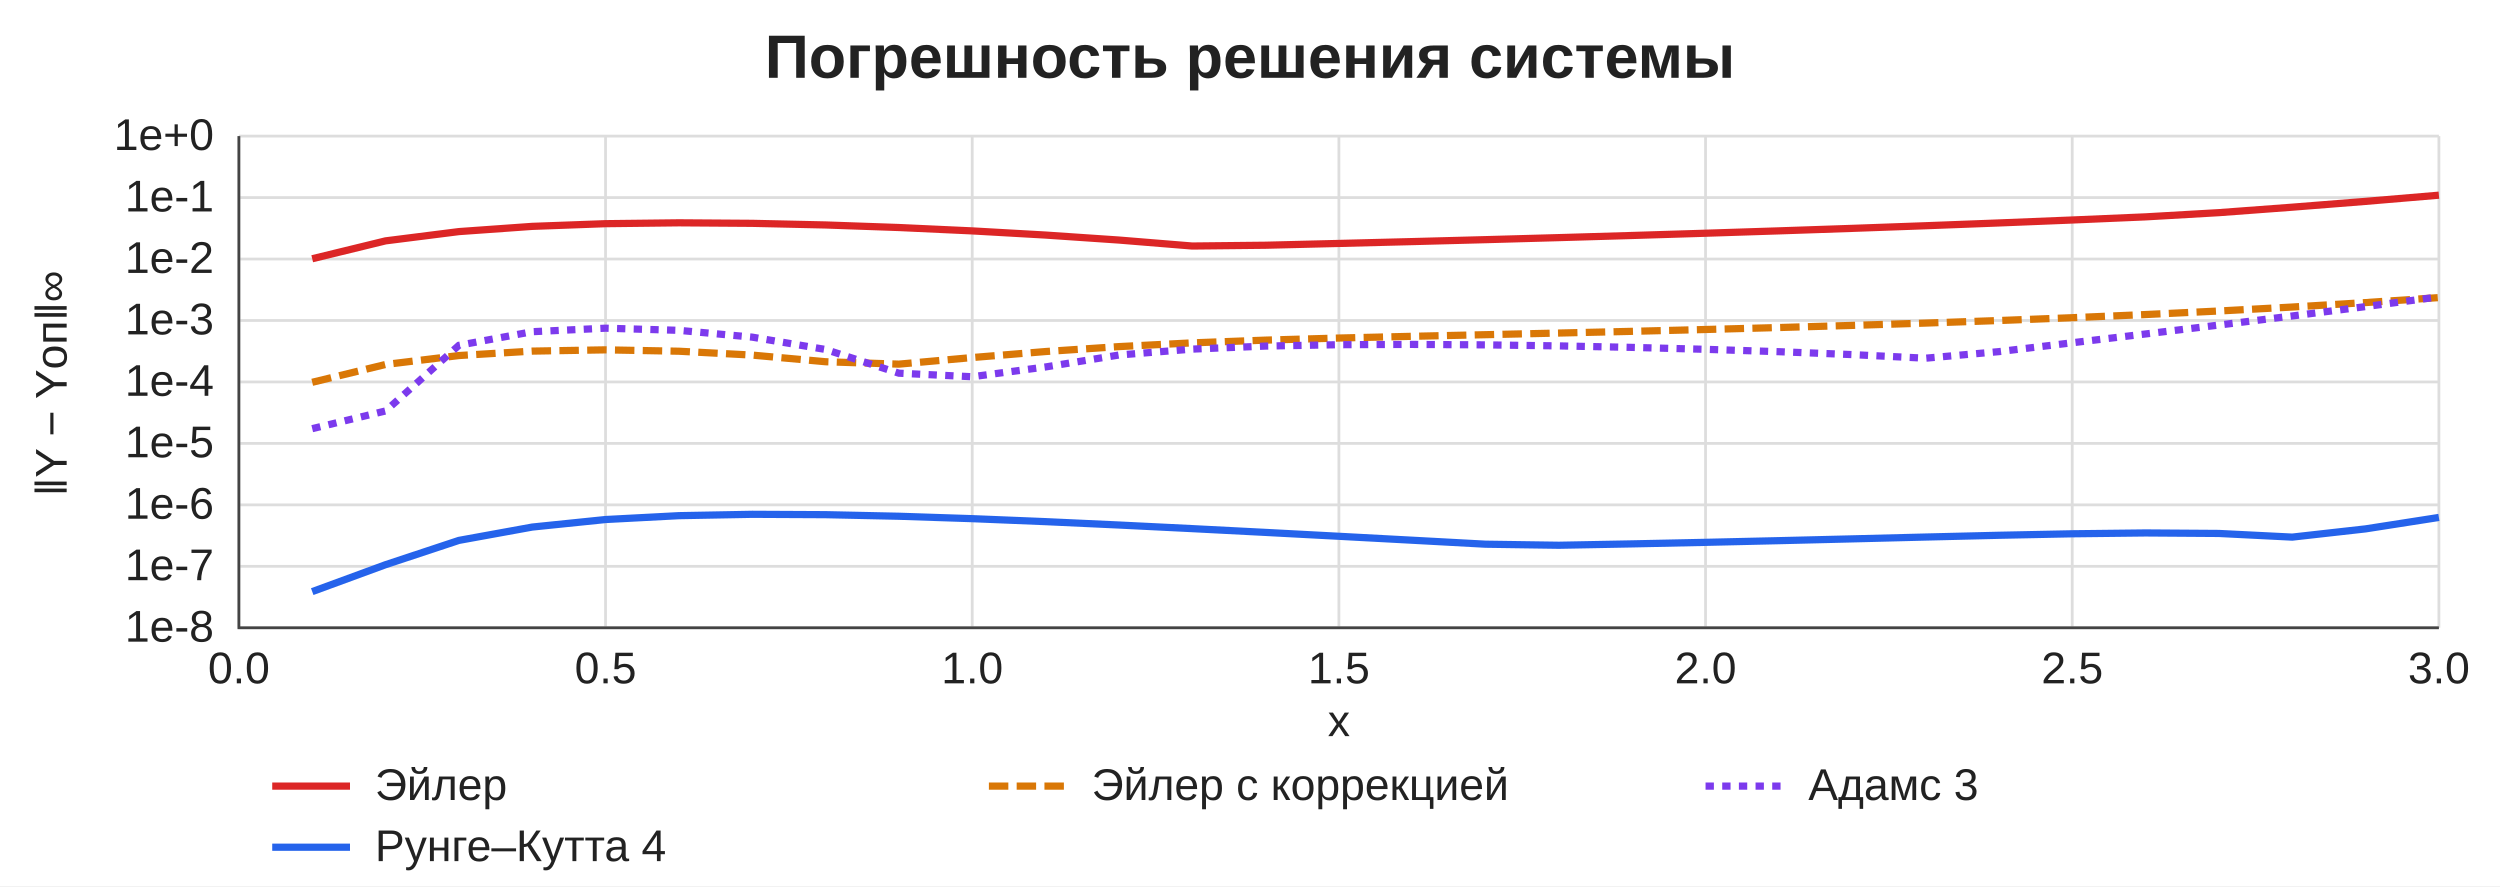
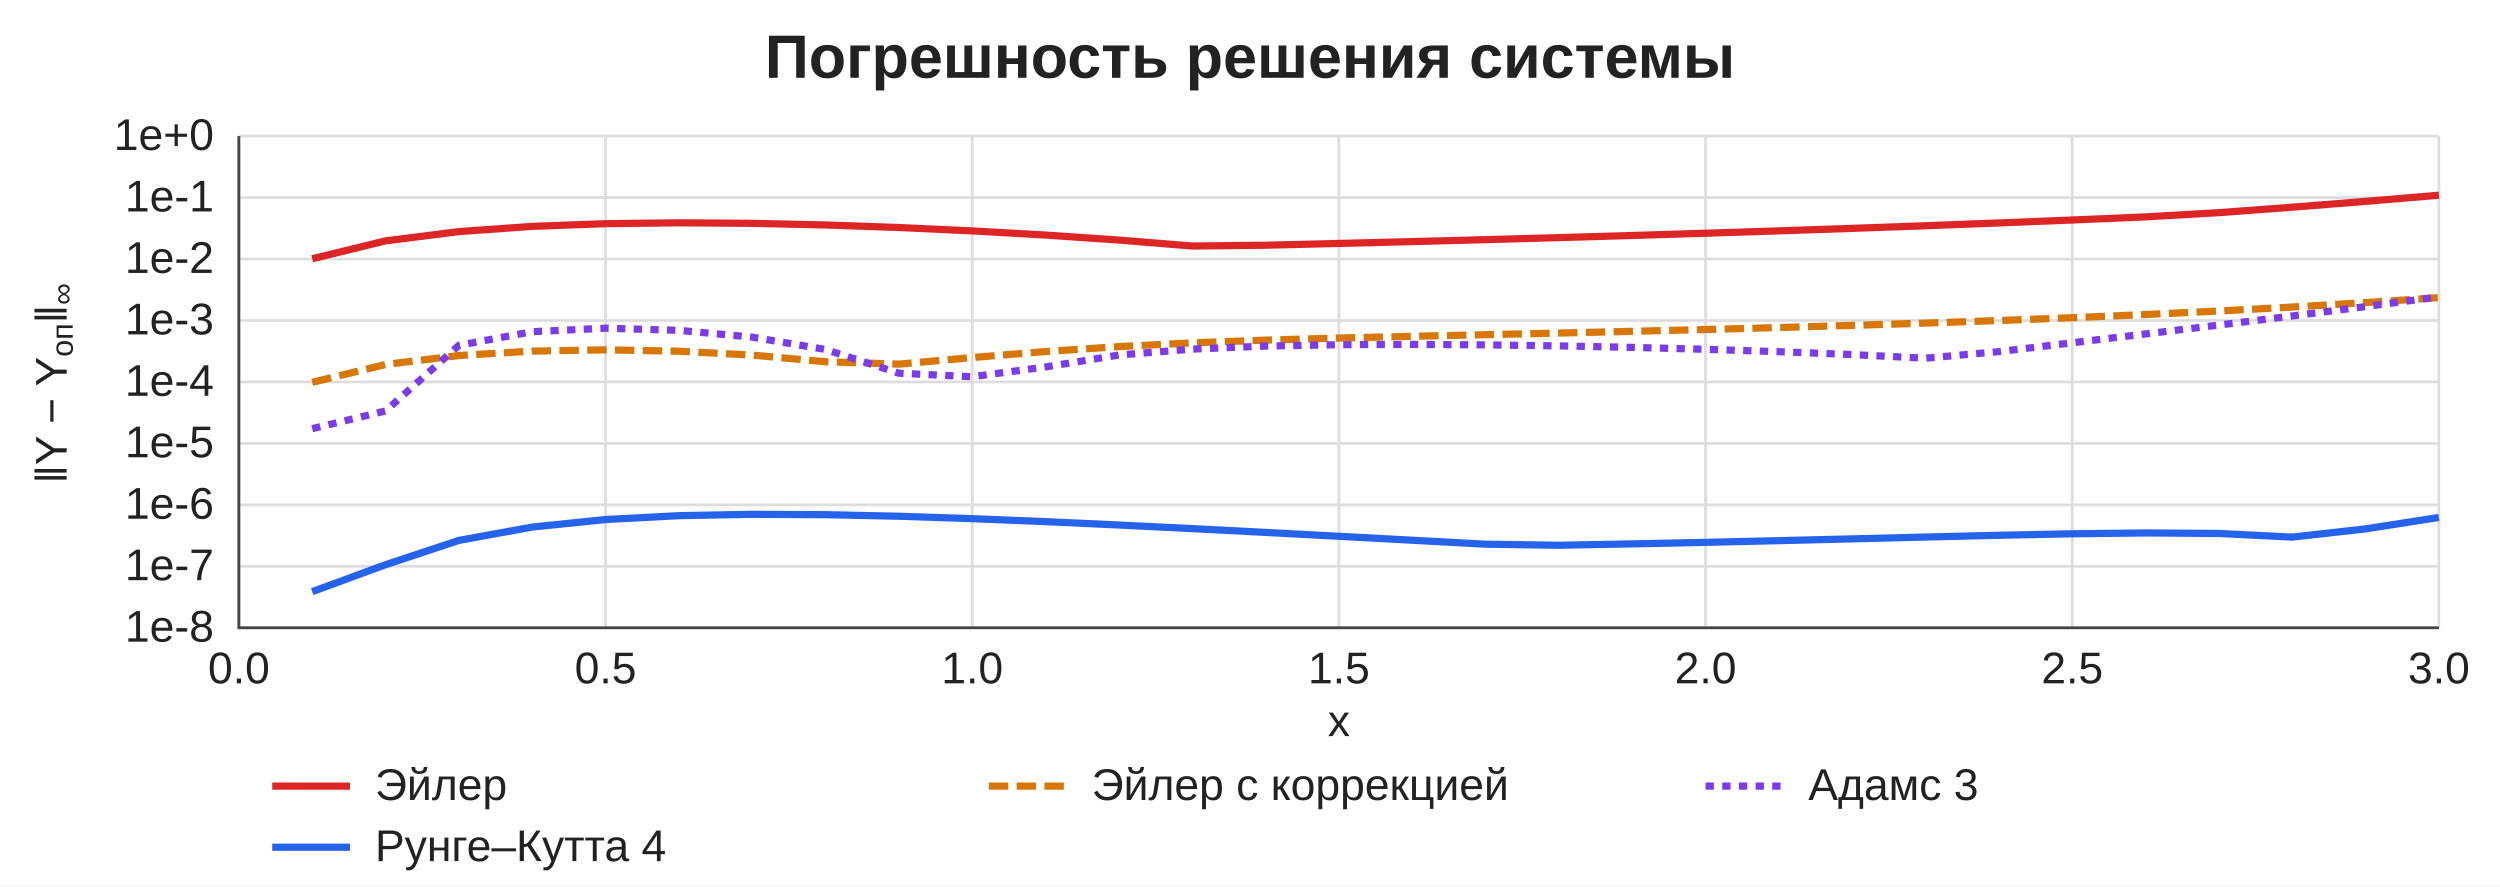
<svg xmlns="http://www.w3.org/2000/svg" width="900" height="319" viewBox="0 0 900 319">
  <rect width="100%" height="100%" fill="white" />
  <g font-family="Arial, sans-serif" fill="#222" font-size="16">
    <text x="450" y="28" text-anchor="middle" font-size="22" font-weight="bold">Погрешность решения системы</text>
    <g stroke="#ddd">
      <style>text { stroke: none; }</style>
      <path d="M86 49V226" />
      <text x="86" y="246" text-anchor="middle">0.0</text>
      <path d="M218 49V226" />
      <text x="218" y="246" text-anchor="middle">0.5</text>
      <path d="M350 49V226" />
      <text x="350" y="246" text-anchor="middle">1.0</text>
      <path d="M482 49V226" />
      <text x="482" y="246" text-anchor="middle">1.5</text>
      <path d="M614 49V226" />
      <text x="614" y="246" text-anchor="middle">2.0</text>
      <path d="M746 49V226" />
      <text x="746" y="246" text-anchor="middle">2.5</text>
      <path d="M878 49V226" />
      <text x="878" y="246" text-anchor="middle">3.0</text>
      <path d="M86 226H878" />
      <text x="77" y="231" text-anchor="end">1e-8</text>
      <path d="M86 203.875H878" />
      <text x="77" y="208.875" text-anchor="end">1e-7</text>
      <path d="M86 181.75H878" />
      <text x="77" y="186.75" text-anchor="end">1e-6</text>
      <path d="M86 159.625H878" />
      <text x="77" y="164.625" text-anchor="end">1e-5</text>
      <path d="M86 137.5H878" />
      <text x="77" y="142.5" text-anchor="end">1e-4</text>
      <path d="M86 115.375H878" />
      <text x="77" y="120.375" text-anchor="end">1e-3</text>
      <path d="M86 93.25H878" />
      <text x="77" y="98.25" text-anchor="end">1e-2</text>
      <path d="M86 71.125H878" />
      <text x="77" y="76.125" text-anchor="end">1e-1</text>
      <path d="M86 49H878" />
      <text x="77" y="54" text-anchor="end">1e+0</text>
    </g>
    <path d="M86 49V226H878" fill="none" stroke="#444" />
    <text x="482" y="265" text-anchor="middle">x</text>
-     <text x="24" y="138" text-anchor="middle" transform="rotate(-90 24 138)">‖Y − Yоп‖∞</text>
+     <text x="24" y="138" text-anchor="middle" transform="rotate(-90 24 138)">‖Y − Y<tspan baseline-shift="sub" font-size="11">оп</tspan>‖<tspan baseline-shift="sub" font-size="11">∞</tspan>
+     </text>
    <path d="M112.4,93.148L138.8,86.711L165.2,83.374L191.6,81.492L218,80.524L244.4,80.211L270.8,80.399L297.2,80.986L323.6,81.906L350,83.122L376.4,84.62L402.8,86.416L429.2,88.569L455.6,88.285L482,87.637L508.4,86.972L534.8,86.275L561.2,85.542L587.6,84.772L614,83.962L640.4,83.11L666.8,82.212L693.2,81.264L719.6,80.262L746,79.199L772.4,78.071L798.8,76.553L825.2,74.586L851.6,72.493L878,70.265" fill="none" stroke="#dc2626" stroke-width="2.6" />
    <path d="M112.4,137.626L138.8,131.21L165.2,127.995L191.6,126.4L218,125.945L244.4,126.439L270.8,127.831L297.2,130.224L323.6,131.09L350,128.717L376.4,126.553L402.8,124.778L429.2,123.432L455.6,122.445L482,121.696L508.4,121.071L534.8,120.487L561.2,119.897L587.6,119.279L614,118.62L640.4,117.912L666.8,117.146L693.2,116.311L719.6,115.391L746,114.372L772.4,113.235L798.8,111.962L825.2,110.534L851.6,108.931L878,107.133" fill="none" stroke="#d97706" stroke-width="2.6" stroke-dasharray="7 3" />
    <path d="M112.4,154.317L138.8,147.946L165.2,124.315L191.6,119.415L218,118.148L244.4,118.92L270.8,121.37L297.2,125.809L323.6,134.347L350,135.629L376.4,132.104L402.8,127.809L429.2,125.678L455.6,124.589L482,124.096L508.4,123.989L534.8,124.153L561.2,124.522L587.6,125.06L614,125.754L640.4,126.608L666.8,127.654L693.2,128.954L719.6,126.589L746,123.398L772.4,120.225L798.8,117.022L825.2,113.75L851.6,110.377L878,106.872" fill="none" stroke="#7c3aed" stroke-width="2.6" stroke-dasharray="3 3" />
    <path d="M112.4,212.985L138.8,203.291L165.2,194.543L191.6,189.741L218,187.028L244.4,185.64L270.8,185.15L297.2,185.282L323.6,185.849L350,186.717L376.4,187.791L402.8,189.004L429.2,190.306L455.6,191.665L482,193.061L508.4,194.479L534.8,195.91L561.2,196.294L587.6,195.797L614,195.243L640.4,194.637L666.8,193.993L693.2,193.334L719.6,192.7L746,192.164L772.4,191.857L798.8,192.043L825.2,193.362L851.6,190.396L878,186.277" fill="none" stroke="#2563eb" stroke-width="2.6" />
    <path d="M98 283h28" stroke="#dc2626" stroke-width="2.6" />
    <text x="135" y="288">Эйлер</text>
    <path d="M356 283h28" stroke="#d97706" stroke-width="2.6" stroke-dasharray="7 3" />
    <text x="393" y="288">Эйлер с коррекцией</text>
    <path d="M614 283h28" stroke="#7c3aed" stroke-width="2.6" stroke-dasharray="3 3" />
    <text x="651" y="288">Адамс 3</text>
    <path d="M98 305h28" stroke="#2563eb" stroke-width="2.6" />
    <text x="135" y="310">Рунге–Кутта 4</text>
  </g>
</svg>
